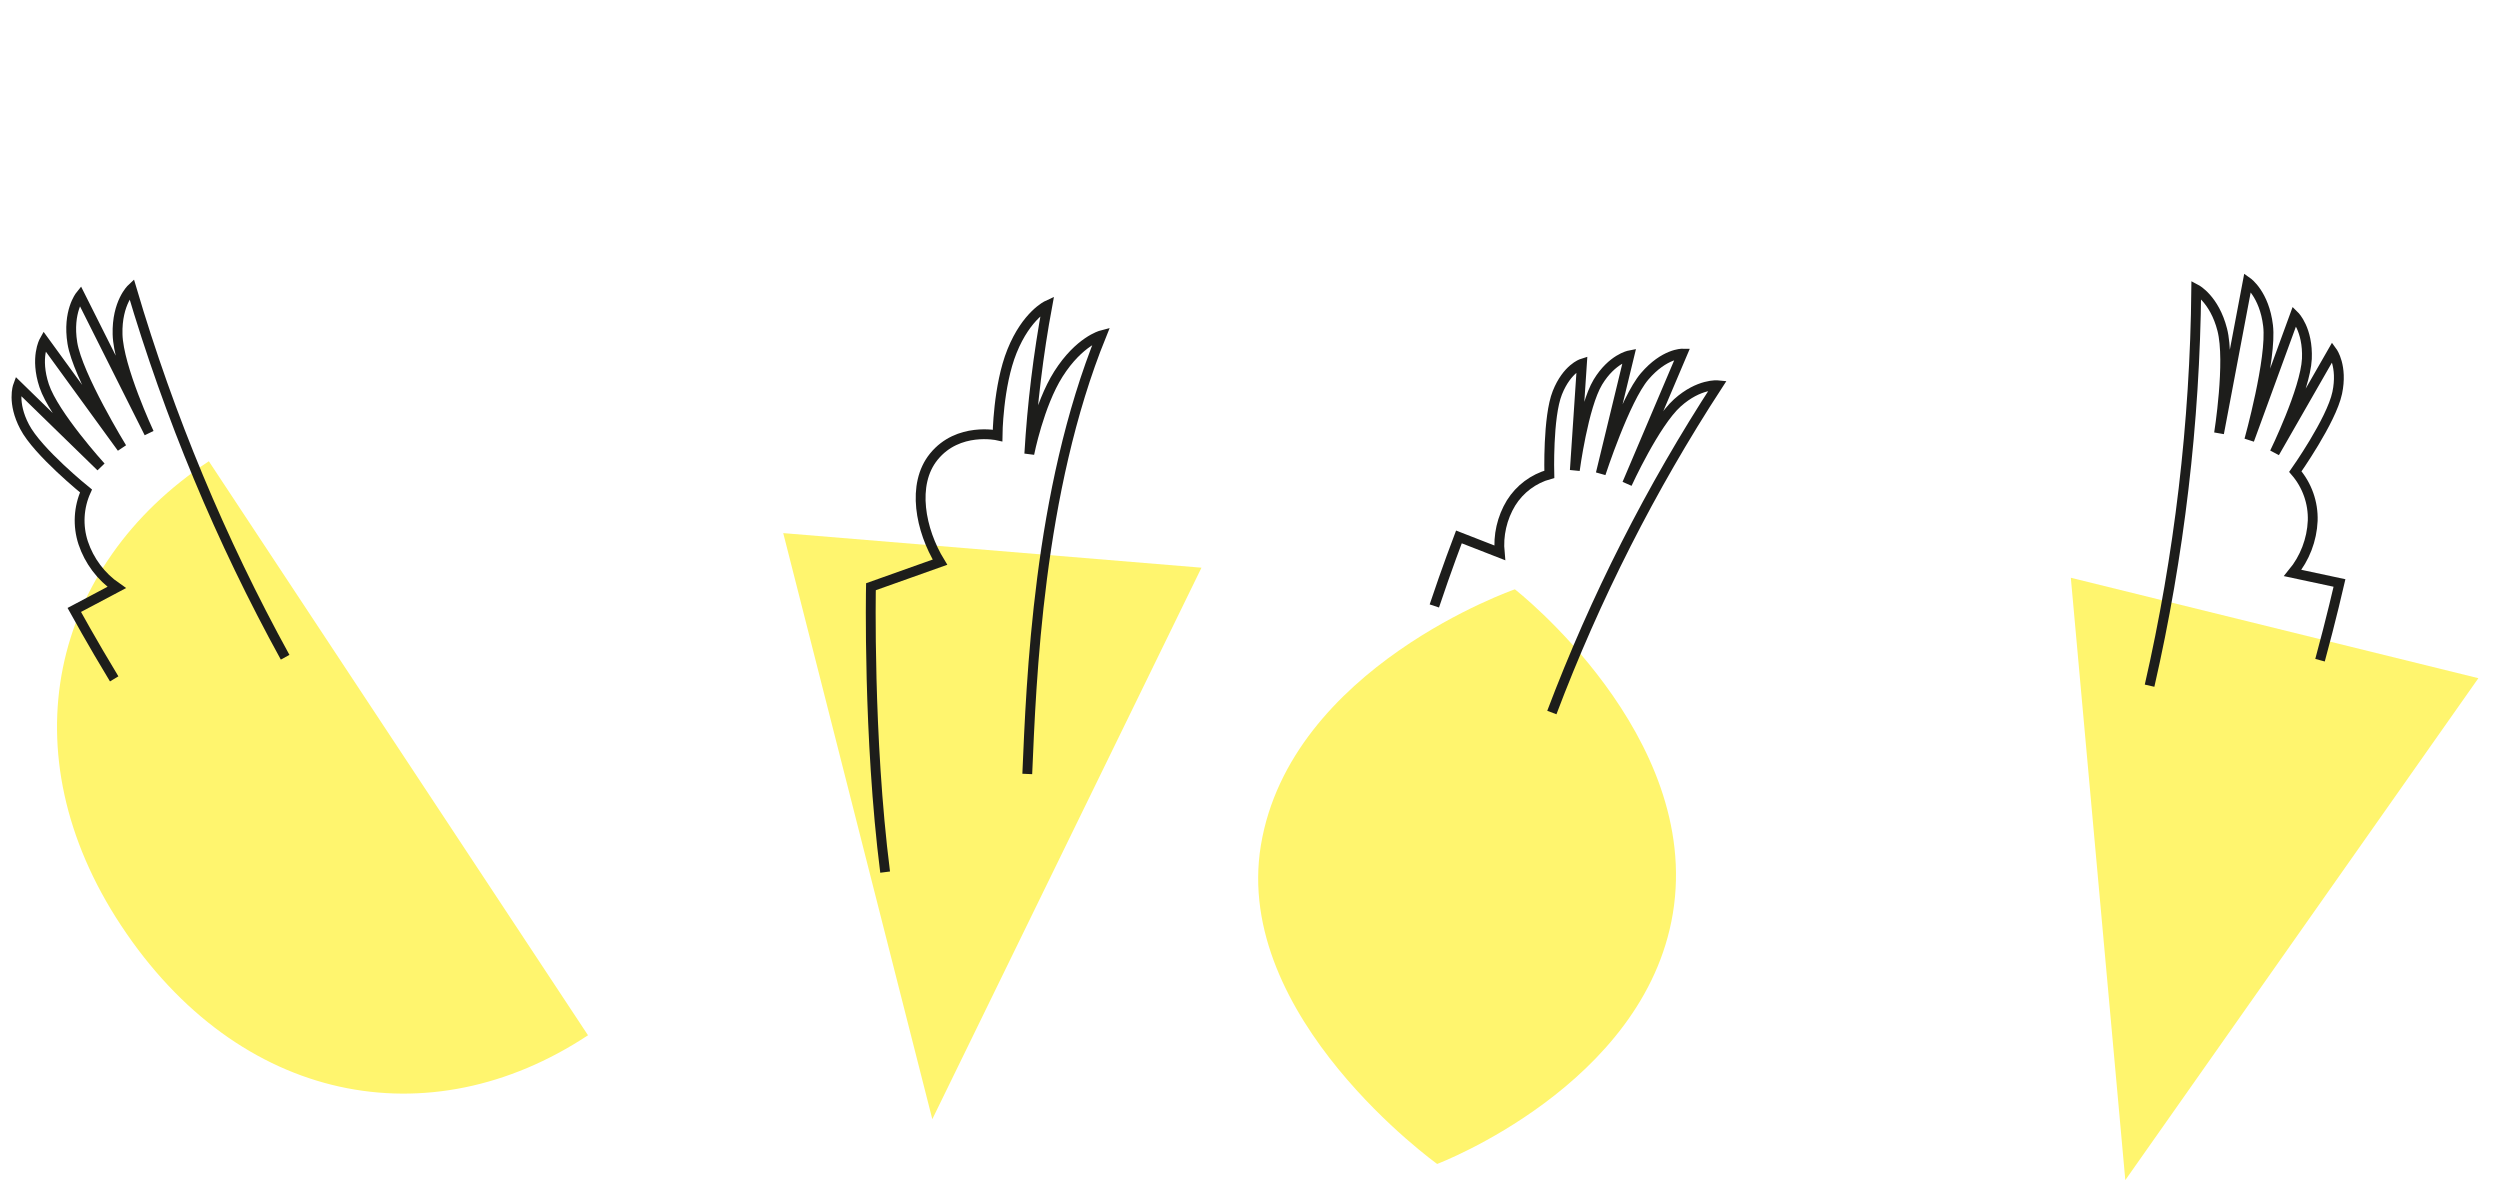
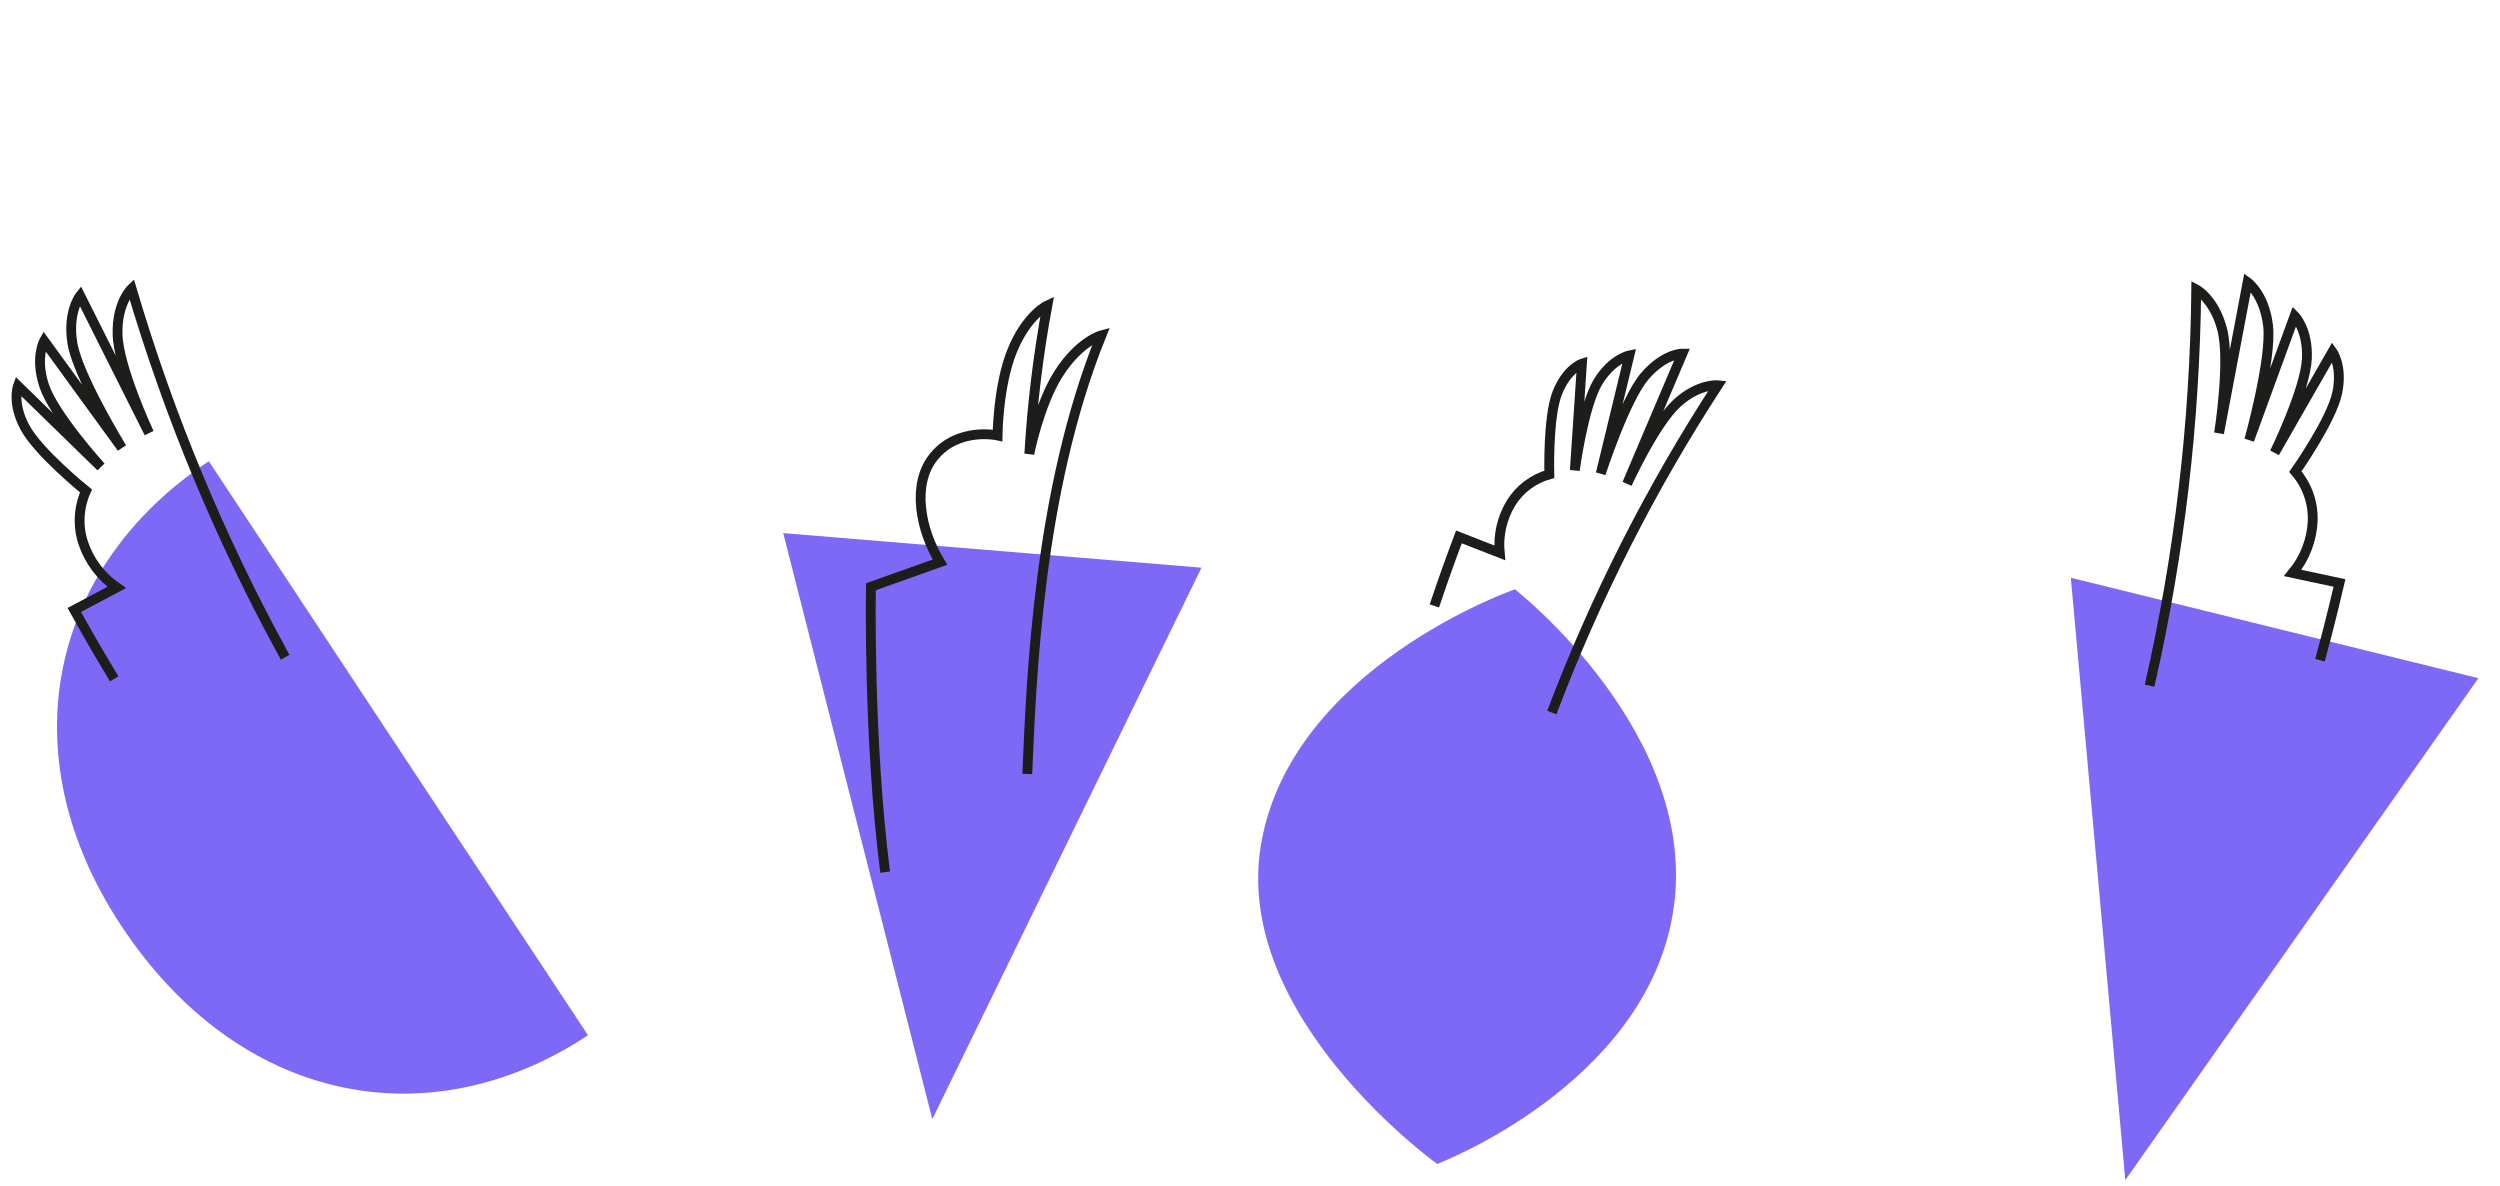
<svg xmlns="http://www.w3.org/2000/svg" id="Layer_1" data-name="Layer 1" viewBox="0 0 407 193">
-   <polygon points="151.78 182.2 195.6 92.42 127.51 86.79 151.78 182.2" style="fill:#fff56e" />
-   <polygon points="346 192.12 403.48 110.41 337.13 94.06 346 192.12" style="fill:#fff56e" />
-   <path d="M246.62,95.94s30.52,23.76,25.72,52.77c-4.63,28-38.37,40.78-38.37,40.78s-33.33-23.88-28.7-51.87c4.8-29,41.35-41.68,41.35-41.68" style="fill:#fff56e" />
-   <path d="M95.74,168.56,34,75.09c-25.74,17-32.85,47.46-14.3,75.56,19.22,29.13,50.26,34.9,76,17.91" style="fill:#fff56e" />
+   <polygon points="151.78 182.2 195.6 92.42 127.51 86.79 151.78 182.2" style="fill:#7d69f6" />
+   <polygon points="346 192.12 403.48 110.41 337.13 94.06 346 192.12" style="fill:#7d69f6" />
+   <path d="M246.62,95.94s30.52,23.76,25.72,52.77c-4.63,28-38.37,40.78-38.37,40.78s-33.33-23.88-28.7-51.87c4.8-29,41.35-41.68,41.35-41.68" style="fill:#7d69f6" />
+   <path d="M95.74,168.56,34,75.09c-25.74,17-32.85,47.46-14.3,75.56,19.22,29.13,50.26,34.9,76,17.91" style="fill:#7d69f6" />
  <path d="M18.59,110.52c-3.56-5.87-6.5-11.22-6.5-11.22L19,95.64a14.35,14.35,0,0,1-5.46-7.27A11.68,11.68,0,0,1,14,79.93S6.12,73.57,4,69.47c-2.07-3.93-1.08-6.63-1.08-6.63L16.43,76S8.77,67.57,7.19,62.8c-1.52-4.57,0-7.29,0-7.29l12.65,17.4s-7.21-11.75-8.06-17.07c-.82-5.09,1.27-7.7,1.27-7.7L24.27,70.5s-5-10.69-5.13-16.07C19,49.27,21.42,47,21.42,47a301.66,301.66,0,0,0,25,60" style="fill:none;stroke:#1d1d1b;stroke-width:1.6px" />
  <path d="M377.7,107.48c1.81-6.63,3.17-12.57,3.17-12.57l-7.62-1.63a14.37,14.37,0,0,0,3.26-8.5,11.65,11.65,0,0,0-2.83-8s5.86-8.29,6.82-12.82c.91-4.35-.78-6.68-.78-6.68l-9.41,16.42s5-10.25,5.25-15.27c.21-4.82-2-7-2-7l-7.38,20.2s3.7-13.28,3.06-18.62c-.61-5.13-3.33-7.06-3.33-7.06l-4.65,24.58s1.86-11.65.52-16.86c-1.28-5-4.23-6.56-4.23-6.56a302.75,302.75,0,0,1-7.6,64.52" style="fill:none;stroke:#1d1d1b;stroke-width:1.6px" />
  <path d="M233.51,98.65c2-6,4-11.24,4-11.24L244.15,90A13.2,13.2,0,0,1,246,81.88a10.72,10.72,0,0,1,6.23-4.66s-.27-9.34,1.31-13.29,4-4.72,4-4.72l-1.16,17.36s1.37-10.41,3.76-14.37c2.3-3.79,5.12-4.34,5.12-4.34L260.6,77.1s3.93-12.06,7.14-15.82,6.15-3.71,6.15-3.71l-9,21.19s4.51-9.87,8.19-13.18c3.53-3.17,6.58-2.86,6.58-2.86A277.6,277.6,0,0,0,252.64,116" style="fill:none;stroke:#1d1d1b;stroke-width:1.6px" />
  <path d="M167.24,126c.65-15.13,1.76-46,12.07-71.41,0,0-3.6.94-7,6.3-3.17,5-4.74,13-4.74,13a195.61,195.61,0,0,1,2.94-24.17s-3.38,1.56-5.75,7.44c-2.29,5.67-2.36,13.73-2.36,13.73s-6.4-1.43-10.37,3.45c-3.68,4.52-2.17,12,1,17.18l-11.24,4s-.49,24.49,2.31,46.46" style="fill:none;stroke:#1d1d1b;stroke-width:1.6px" />
</svg>
